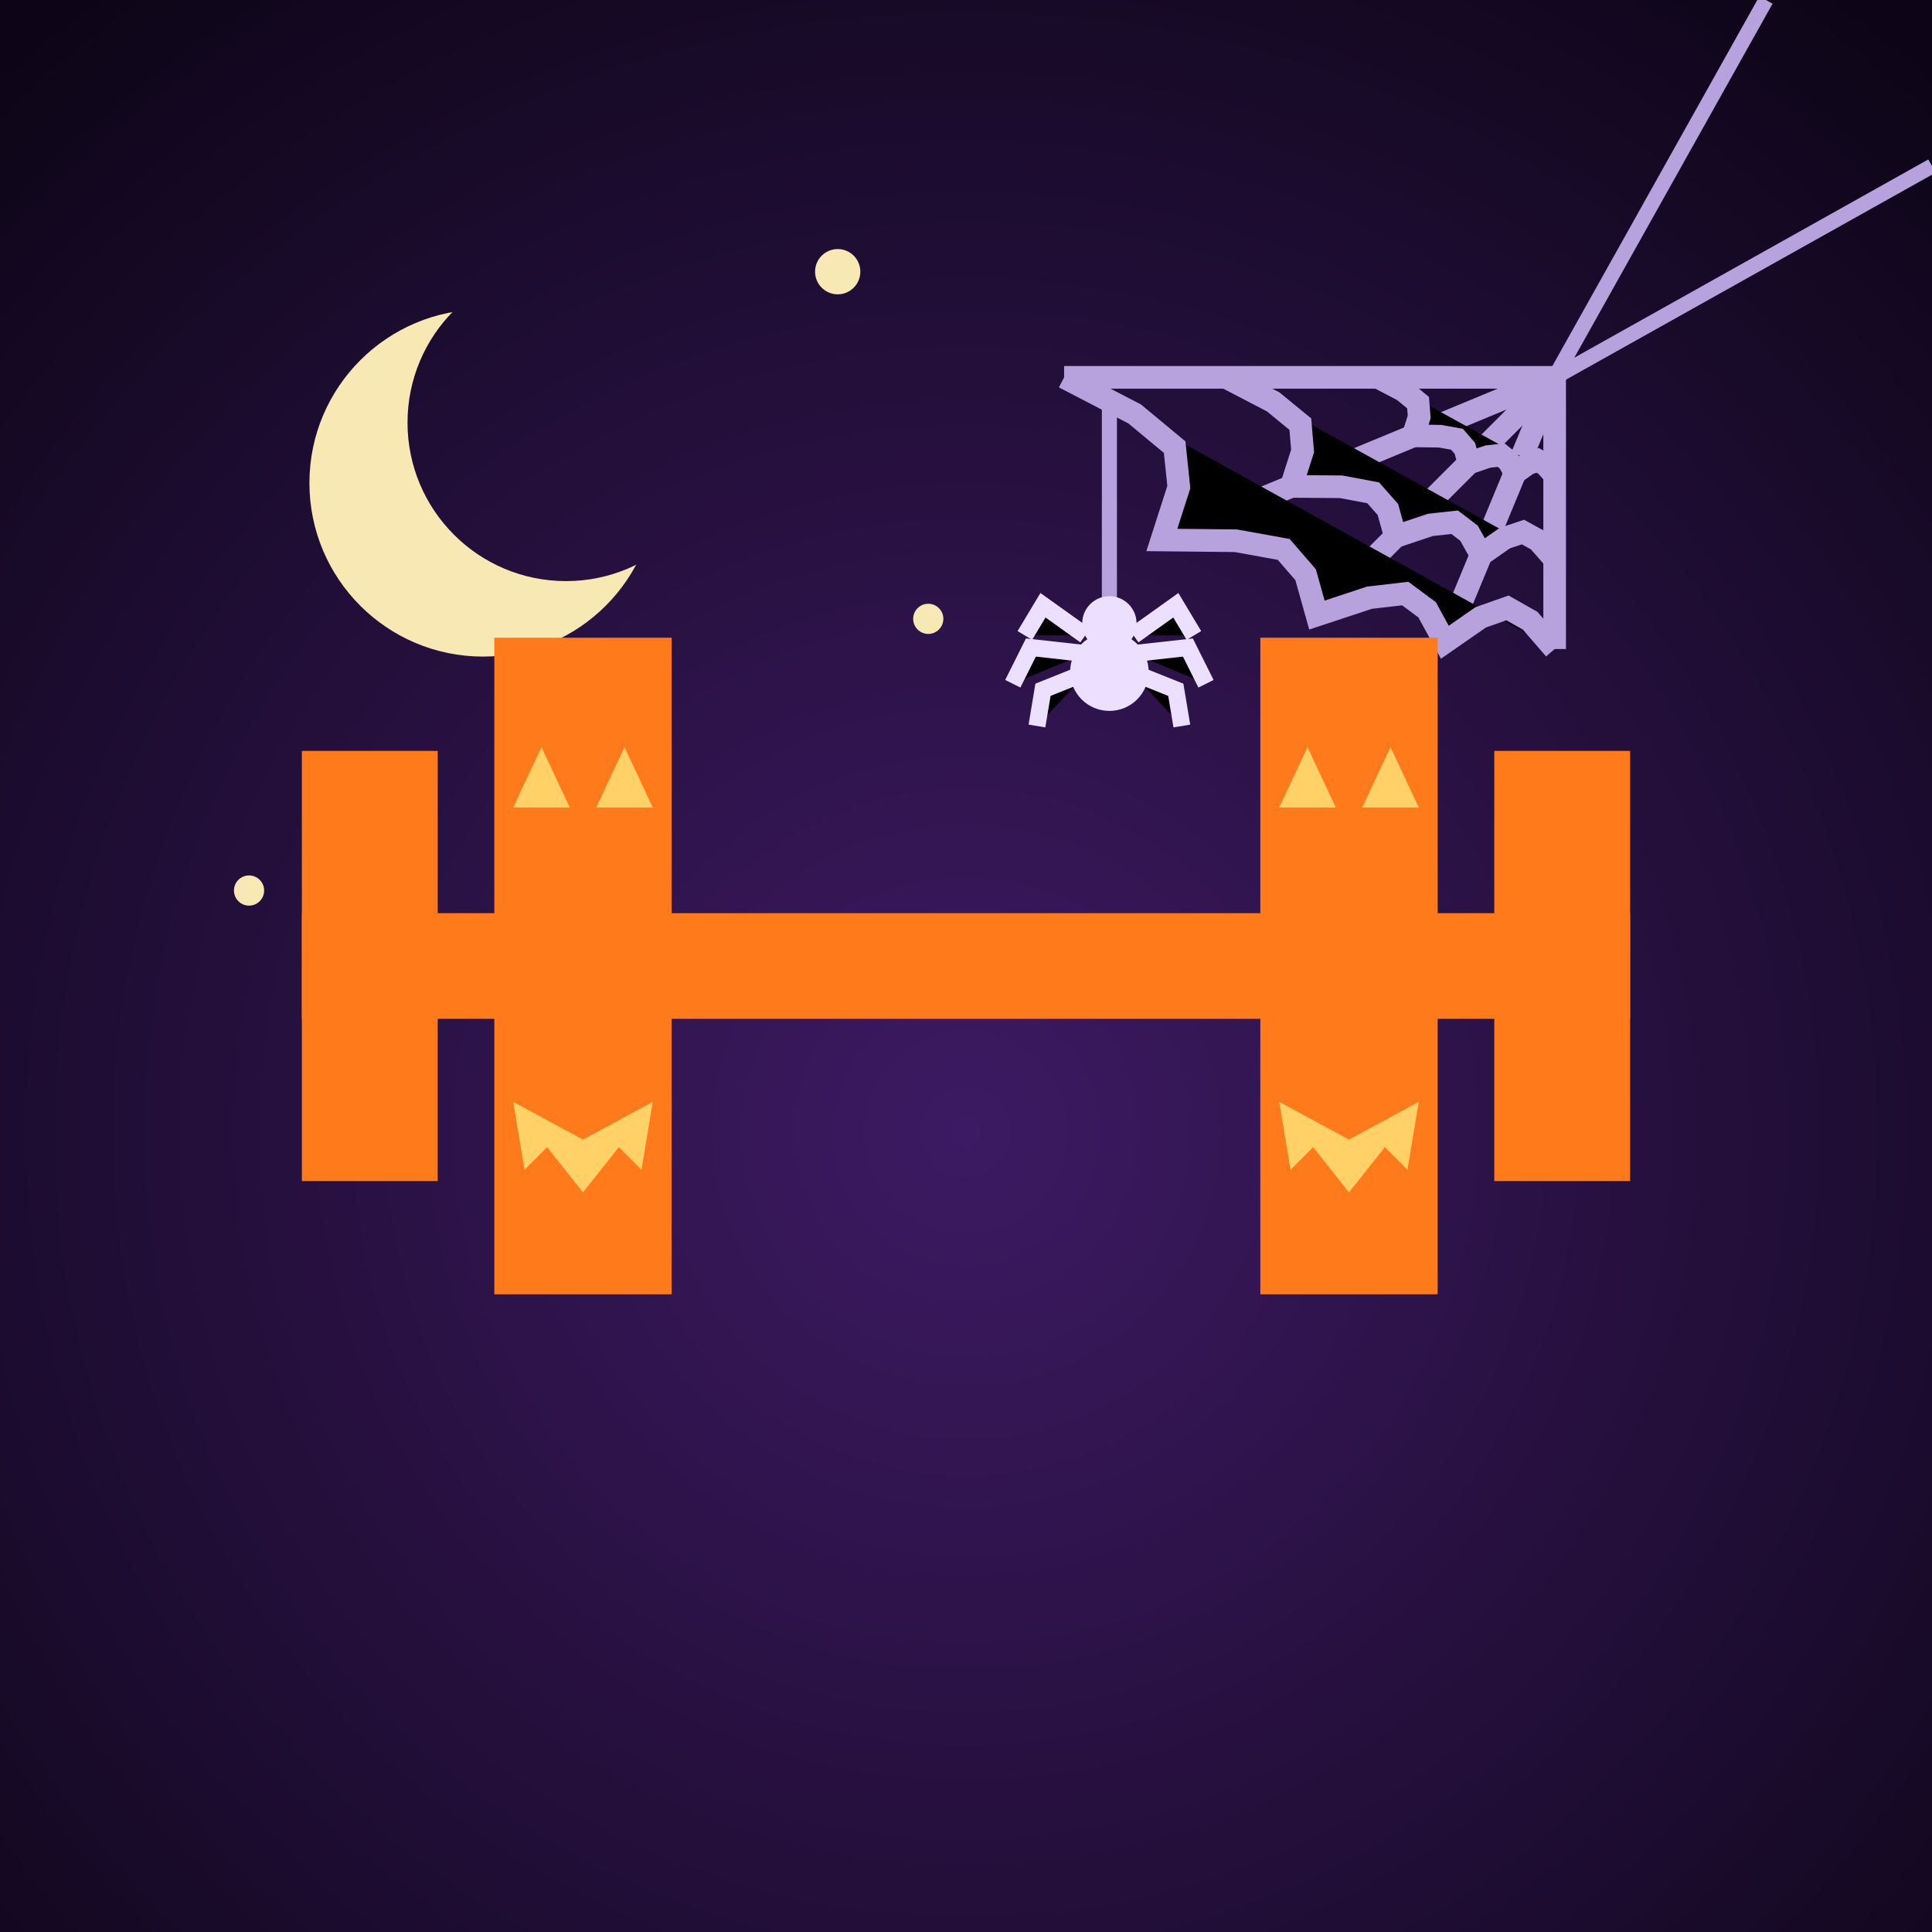
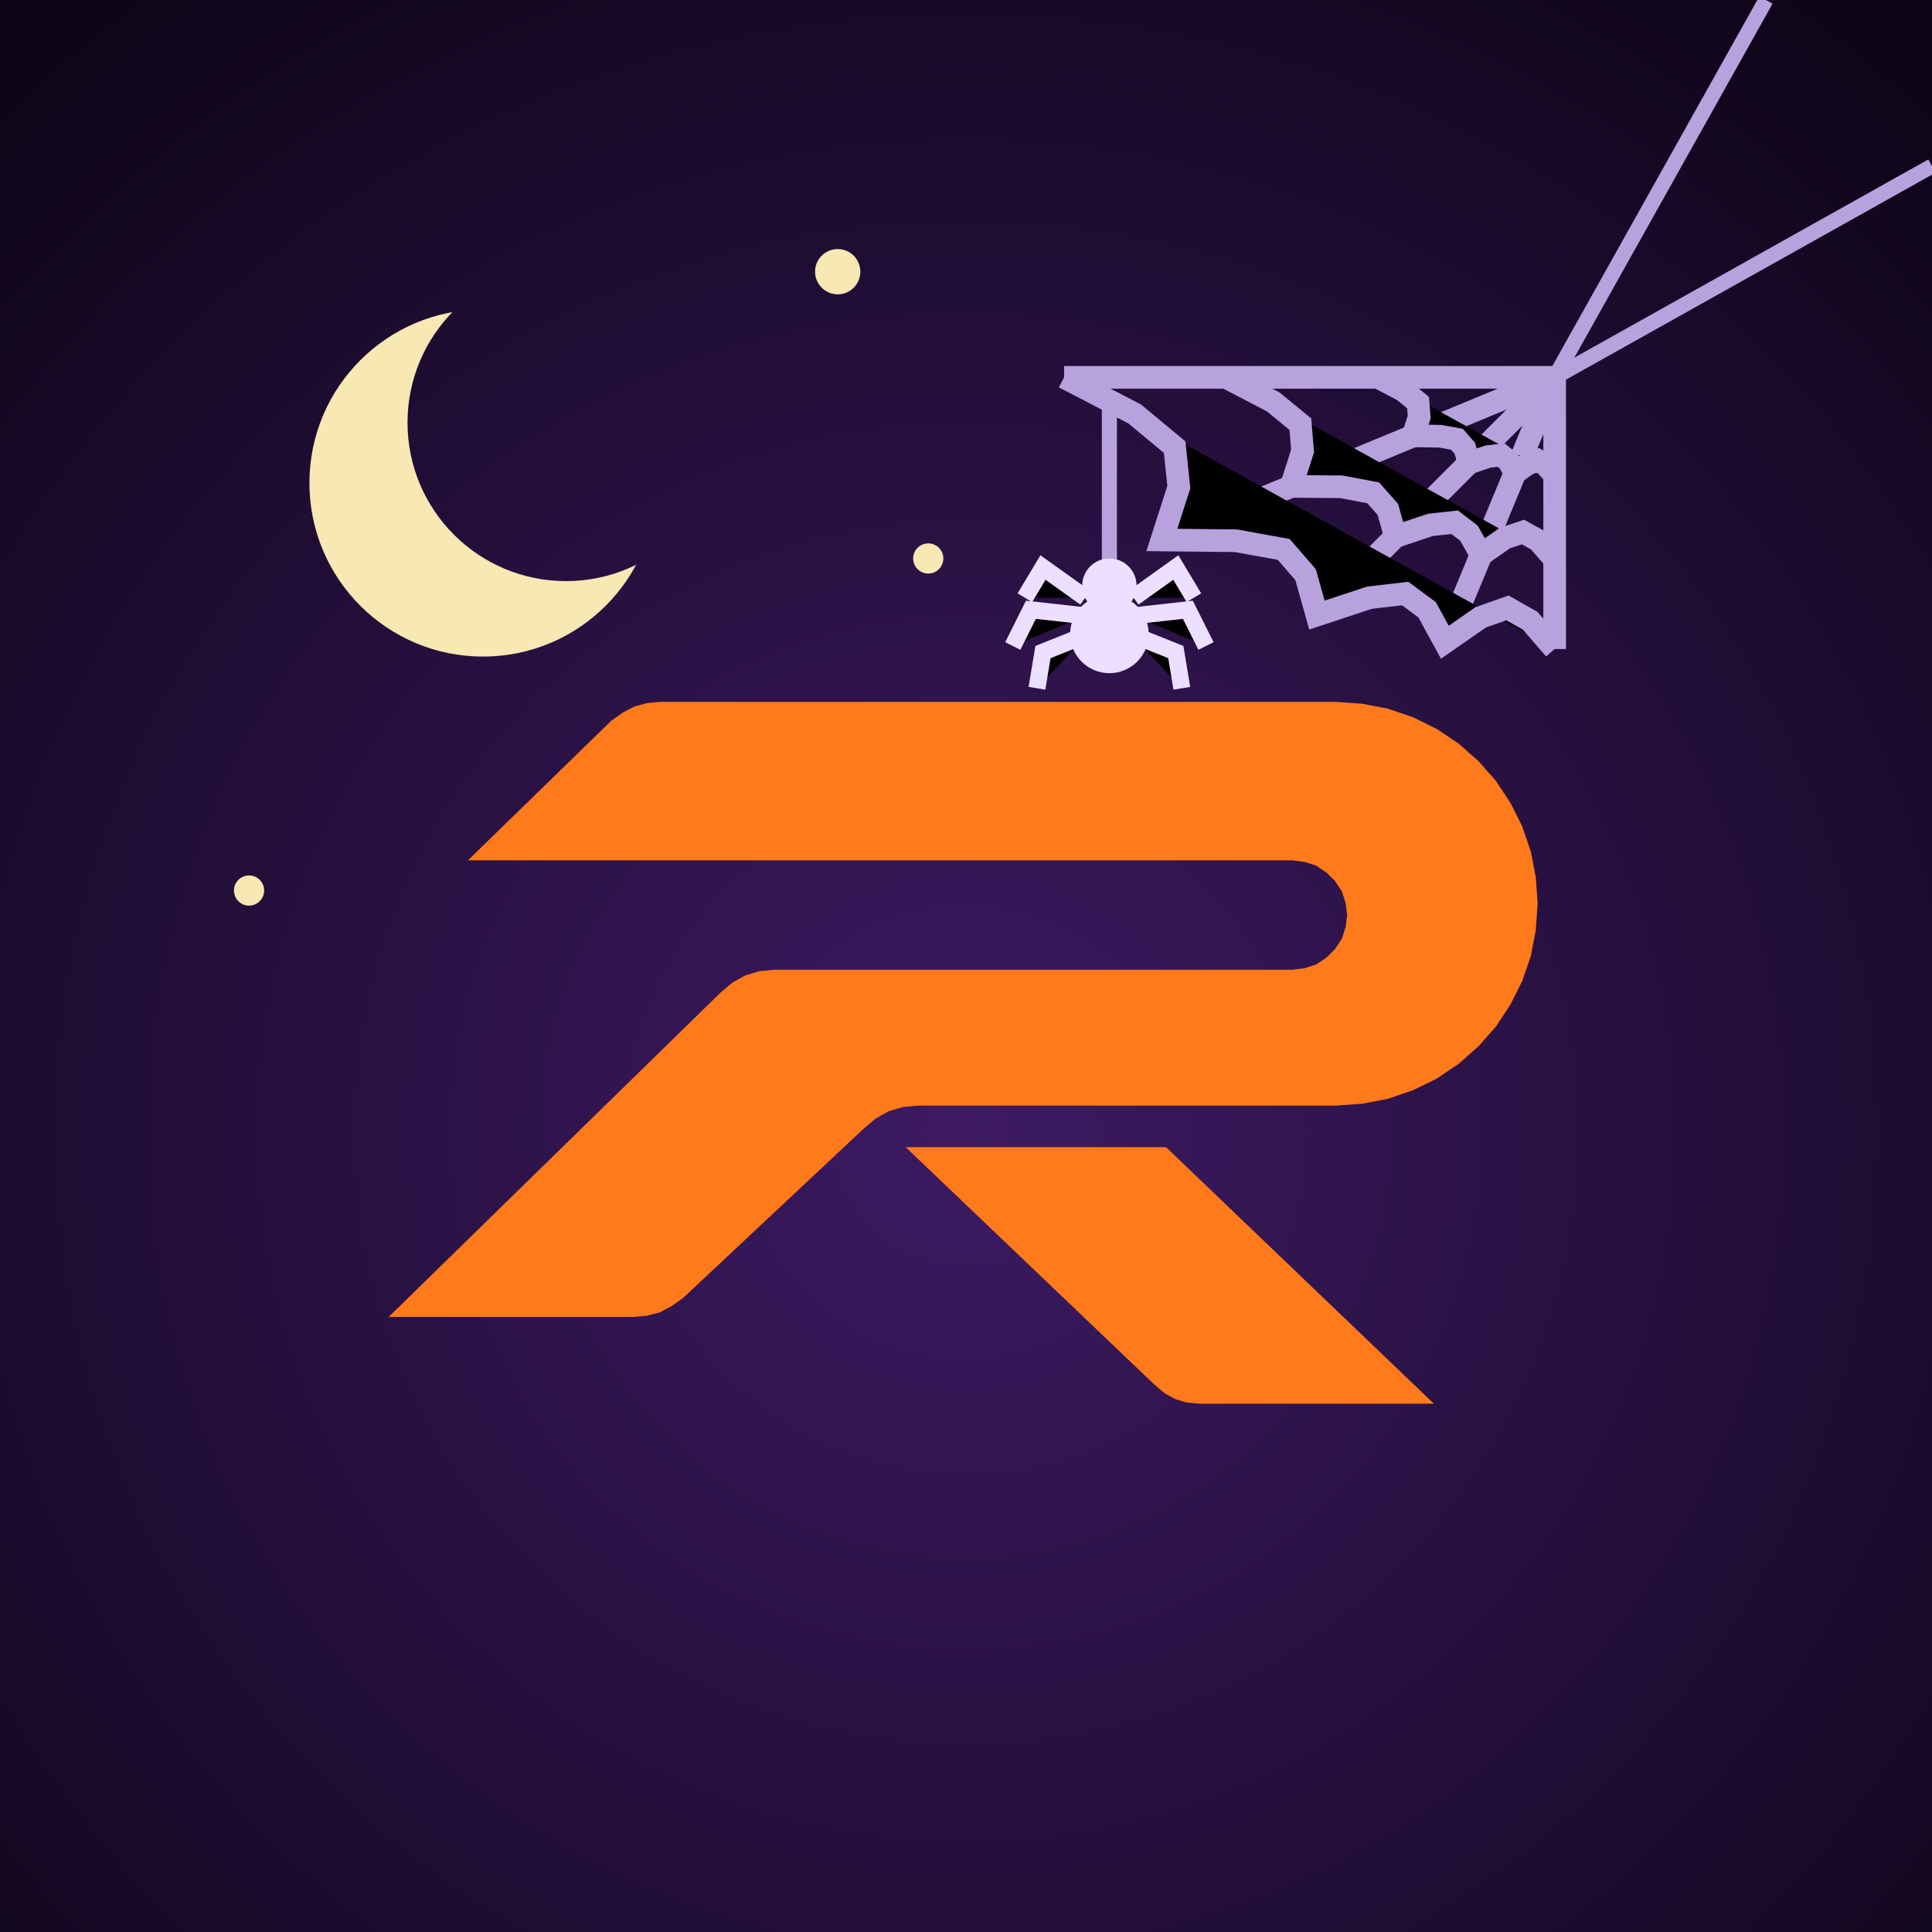
<svg xmlns="http://www.w3.org/2000/svg" width="1024" height="1024" viewBox="0 0 512 512">
  <defs>
    <radialGradient id="night" gradientUnits="userSpaceOnUse" cx="256" cy="300" r="380">
      <stop offset="0" stop-color="#3d1a63" />
      <stop offset="1" stop-color="#0d0517" />
    </radialGradient>
  </defs>
  <rect width="512" height="512" fill="url(#night)" />
  <circle cx="128" cy="128" r="46" fill="#f7e8b4" />
  <circle cx="150" cy="112" r="42" fill="url(#night)" />
  <g fill="#f7e8b4">
    <circle cx="222" cy="72" r="6" />
-     <circle cx="246" cy="164" r="4" />
+     <circle cx="246" cy="148" r="4" />
    <circle cx="66" cy="236" r="4" />
  </g>
  <g stroke="#b7a2de" stroke-width="4">
    <line x1="412" y1="100" x2="512" y2="44" />
    <line x1="412" y1="100" x2="468" y2="0" />
  </g>
  <g stroke="#b7a2de" stroke-width="6">
    <line x1="412" y1="100" x2="282" y2="100" />
    <line x1="412" y1="100" x2="307.9" y2="143.1" />
    <line x1="412" y1="100" x2="349" y2="163" />
    <line x1="412" y1="100" x2="382.9" y2="170.2" />
    <line x1="412" y1="100" x2="412" y2="172" />
    <polyline points="365.2,100 371.9,103.5 375.8,106.7 376.1,110.5 374.5,115.5 381.6,115.6 386.1,116.4 388.2,118.8 389.3,122.7 394.3,121 397.8,120.6 399.8,122.2 401.5,125.3 404.9,122.9 407.5,122 409.6,123.2 412,125.9" />
    <polyline points="324.9,100 337.4,106.5 344.6,112.4 345.2,119.5 342.2,128.9 355.4,129 363.9,130.6 367.8,135 369.8,142.2 379.1,139.1 385.5,138.4 389.3,141.3 392.5,147 398.8,142.6 403.6,141 407.6,143.2 412,148.2" />
    <polyline points="282,100 300.7,109.7 311.3,118.5 312.4,129.1 307.9,143.1 327.5,143.3 340.2,145.6 346,152.3 349,163 362.9,158.4 372.4,157.3 378.2,161.6 382.9,170.2 392.4,163.6 399.5,161.1 405.5,164.5 412,172" />
  </g>
-   <line x1="294" y1="106" x2="294" y2="162" stroke="#b7a2de" stroke-width="4" />
+   <line x1="294" y1="106" x2="294" y2="152" stroke="#b7a2de" stroke-width="4" />
  <g stroke="#ecdfff" stroke-width="4.5">
-     <polyline points="287.6,168.4 276.4,160.4 271.6,168.4" />
-     <polyline points="300.4,168.4 311.6,160.4 316.4,168.4" />
-     <polyline points="287.6,173.2 273.2,171.6 268.4,181.2" />
-     <polyline points="300.4,173.2 314.8,171.6 319.6,181.2" />
-     <polyline points="288.4,178 276.4,182.8 274.8,192.4" />
-     <polyline points="299.6,178 311.6,182.8 313.2,192.4" />
+     <polyline points="287.6,158.4 276.4,150.4 271.6,158.4" />
+     <polyline points="300.4,158.4 311.6,150.4 316.4,158.4" />
+     <polyline points="287.6,163.2 273.2,161.6 268.4,171.2" />
+     <polyline points="300.4,163.2 314.8,161.6 319.6,171.2" />
+     <polyline points="288.4,168 276.4,172.8 274.8,182.4" />
+     <polyline points="299.6,168 311.6,172.8 313.2,182.4" />
  </g>
  <g fill="#ecdfff">
-     <circle cx="294" cy="165.2" r="7.2" />
-     <circle cx="294" cy="178" r="10.4" />
+     <circle cx="294" cy="155.2" r="7.2" />
+     <circle cx="294" cy="168" r="10.4" />
  </g>
  <g fill="#ff7a1a">
-     <rect x="80" y="242" width="352" height="28" />
-     <rect x="80" y="199" width="36" height="114" />
-     <rect x="131" y="169" width="47" height="174" />
-     <rect x="334" y="169" width="47" height="174" />
-     <rect x="396" y="199" width="36" height="114" />
-   </g>
-   <g fill="#ffd166">
-     <polygon points="136,214 151,214 143.5,198" />
-     <polygon points="158,214 173,214 165.5,198" />
-     <polygon points="136,292 154.5,302 173,292 170,310 164,304 154.5,316 145,304 139,310" />
-     <polygon points="339,214 354,214 346.5,198" />
-     <polygon points="361,214 376,214 368.5,198" />
-     <polygon points="339,292 357.5,302 376,292 373,310 367,304 357.5,316 348,304 342,310" />
+     <polygon points="124.0,228.0 162.0,191.0 165.1,188.8 168.2,187.2 171.6,186.3 175.0,186.0 354.0,186.0 361.0,186.5 367.8,187.8 374.5,190.1 380.8,193.2 386.6,197.1 391.8,201.7 396.4,206.9 400.3,212.8 403.4,219.0 405.7,225.7 407.0,232.5 407.5,239.5 407.0,246.5 405.7,253.3 403.4,260.0 400.3,266.2 396.4,272.1 391.8,277.3 386.6,281.9 380.8,285.8 374.5,288.9 367.8,291.2 361.0,292.5 354.0,293.0 243.0,293.0 239.1,293.4 235.5,294.5 232.1,296.4 229.0,299.0 181.0,344.0 177.9,346.2 174.8,347.8 171.4,348.7 168.0,349.0 103.0,349.0 191.0,263.0 194.1,260.4 197.5,258.5 201.1,257.4 205.0,257.0 342.5,257.0 345.7,256.6 348.8,255.6 351.5,253.8 353.8,251.5 355.6,248.8 356.6,245.7 357.0,242.5 356.6,239.3 355.6,236.2 353.8,233.5 351.5,231.2 348.8,229.4 345.7,228.4 342.5,228.0" />
+     <polygon points="240.0,304.0 309.0,304.0 380.0,372.0 318.0,372.0 314.6,371.7 311.5,370.8 308.6,369.2 306.0,367.0" />
  </g>
</svg>
